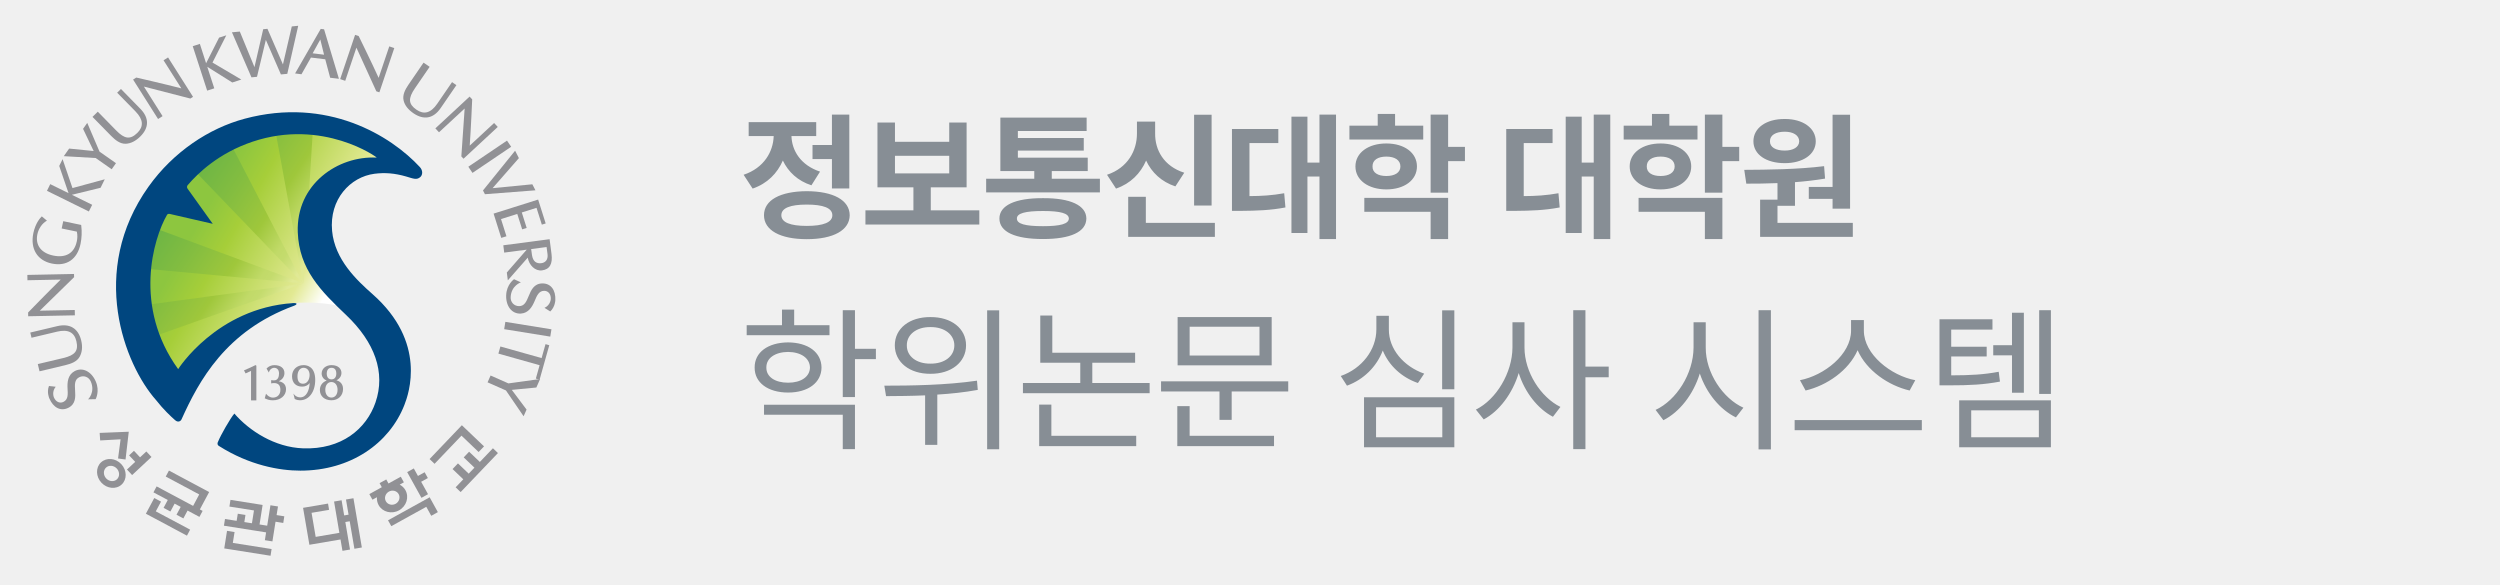
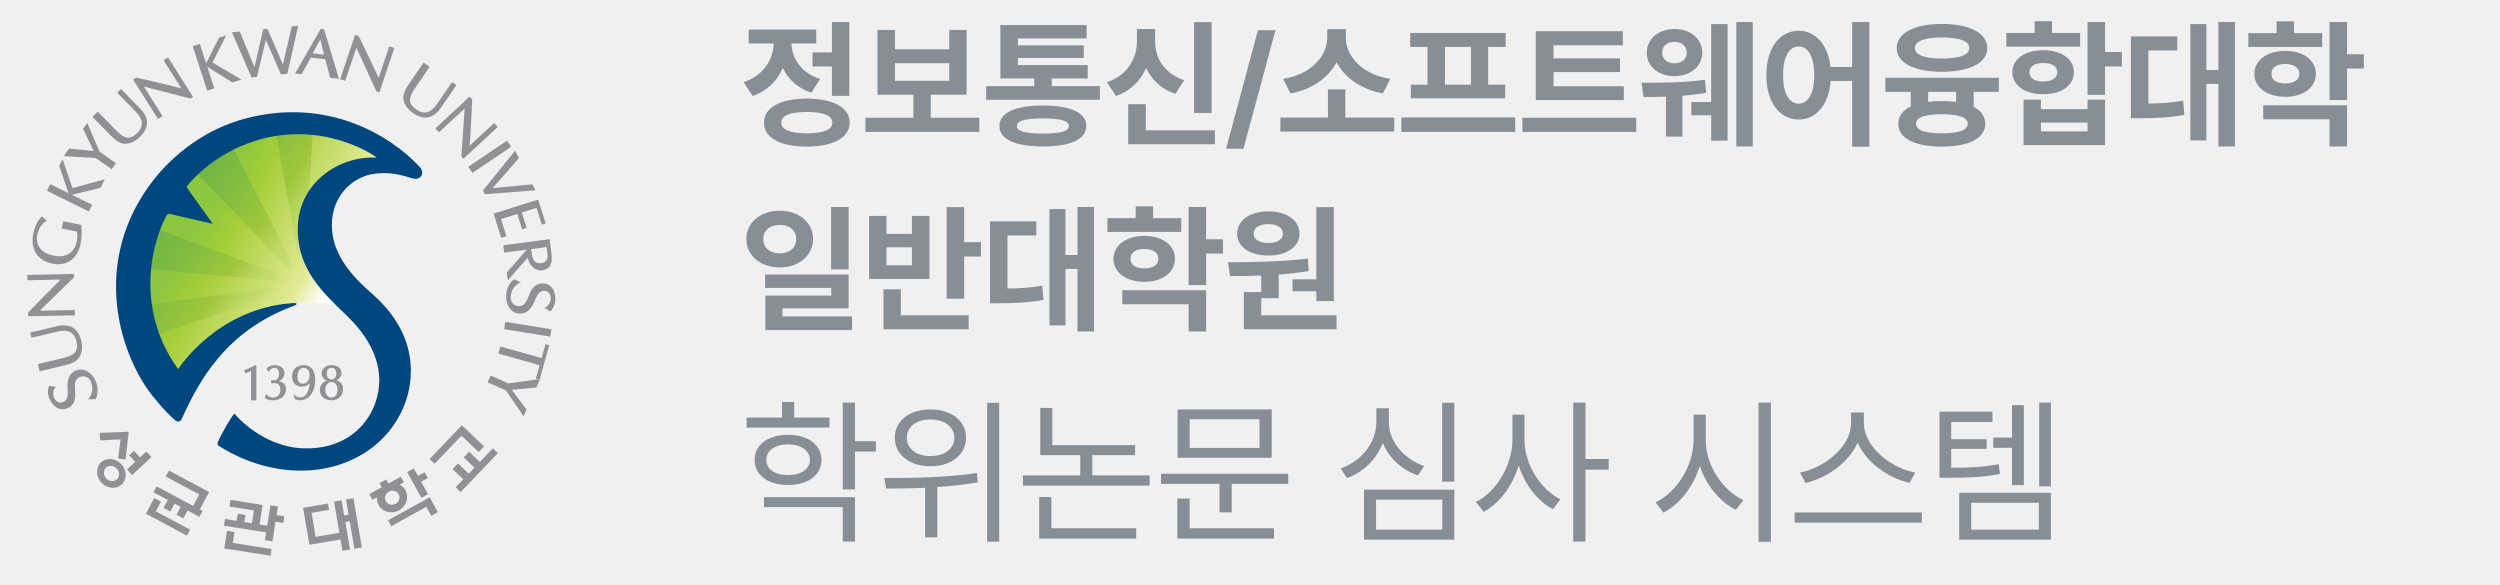
<svg xmlns="http://www.w3.org/2000/svg" width="500" height="117" viewBox="0 0 500 117" fill="none">
-   <path d="M169.859 22.924V37.69H166.386V31.811H162.504V28.994H166.386V22.924H169.859ZM161.355 38.236C166.66 38.264 169.914 40.014 169.941 43.049C169.914 46.057 166.66 47.834 161.355 47.834C156.05 47.834 152.797 46.057 152.797 43.049C152.797 40.014 156.05 38.264 161.355 38.236ZM161.355 40.916C158.047 40.916 156.269 41.6 156.269 43.049C156.269 44.471 158.047 45.182 161.355 45.182C164.664 45.182 166.468 44.471 166.468 43.049C166.468 41.6 164.664 40.916 161.355 40.916ZM163.242 24.428V27.217H158.293C158.375 30.115 160.125 33.041 164.008 34.326L162.285 37.06C159.537 36.172 157.65 34.367 156.57 32.111C155.463 34.654 153.48 36.705 150.527 37.717L148.722 34.955C152.81 33.588 154.642 30.334 154.738 27.217H149.734V24.428H163.242ZM195.863 42.065V44.908H173.086V42.065H182.683V37.471H175.492V24.51H178.992V28.365H189.847V24.51H193.32V37.471H186.156V42.065H195.863ZM178.992 34.682H189.847V31.154H178.992V34.682ZM219.98 35.748V38.482H197.23V35.748H206.855V34.217H200.074V23.525H217.328V26.205H203.574V27.6H216.754V30.115H203.574V31.537H217.547V34.217H210.355V35.748H219.98ZM208.605 39.631C214.101 39.603 217.246 41.08 217.273 43.705C217.246 46.385 214.101 47.807 208.605 47.807C203.027 47.807 199.883 46.385 199.883 43.705C199.883 41.08 203.027 39.603 208.605 39.631ZM208.605 42.201C205.023 42.201 203.355 42.666 203.383 43.705C203.355 44.772 205.023 45.236 208.605 45.236C212.105 45.236 213.746 44.772 213.773 43.705C213.746 42.666 212.105 42.201 208.605 42.201ZM242.32 22.951V41.107H238.82V22.951H242.32ZM242.976 44.58V47.369H225.64V39.357H229.168V44.58H242.976ZM231.027 26.725C231 30.006 232.75 33.232 236.851 34.545L235.074 37.279C232.271 36.35 230.33 34.49 229.222 32.111C228.115 34.668 226.119 36.719 223.207 37.717L221.402 34.955C225.586 33.56 227.39 30.088 227.39 26.725V24.318H231.027V26.725ZM267.203 22.924V47.807H263.894V35.31H261.488V46.603H258.289V23.334H261.488V32.522H263.894V22.924H267.203ZM255.664 25.795V28.611H249.894V39.221C252.3 39.207 254.433 39.084 256.84 38.647L257.086 41.49C254.05 42.065 251.398 42.147 248.117 42.174H246.394V25.795H255.664ZM284.648 25.139V27.9H269.883V25.139H275.543V22.787H279.015V25.139H284.648ZM277.265 28.693C280.875 28.693 283.39 30.553 283.39 33.287C283.39 36.022 280.875 37.881 277.265 37.881C273.656 37.881 271.086 36.022 271.086 33.287C271.086 30.553 273.656 28.693 277.265 28.693ZM277.265 31.318C275.597 31.318 274.476 32.002 274.504 33.287C274.476 34.545 275.597 35.201 277.265 35.201C278.933 35.201 280.082 34.545 280.082 33.287C280.082 32.002 278.933 31.318 277.265 31.318ZM289.625 22.924V29.377H292.988V32.221H289.625V38.537H286.125V22.924H289.625ZM289.625 39.576V47.807H286.125V42.365H272.863V39.576H289.625ZM322.054 22.924V47.807H318.746V35.31H316.34V46.603H313.14V23.334H316.34V32.522H318.746V22.924H322.054ZM310.515 25.795V28.611H304.746V39.221C307.152 39.207 309.285 39.084 311.691 38.647L311.937 41.49C308.902 42.065 306.25 42.147 302.968 42.174H301.246V25.795H310.515ZM339.5 25.139V27.9H324.734V25.139H330.394V22.787H333.867V25.139H339.5ZM332.117 28.693C335.726 28.693 338.242 30.553 338.242 33.287C338.242 36.022 335.726 37.881 332.117 37.881C328.508 37.881 325.937 36.022 325.937 33.287C325.937 30.553 328.508 28.693 332.117 28.693ZM332.117 31.318C330.449 31.318 329.328 32.002 329.355 33.287C329.328 34.545 330.449 35.201 332.117 35.201C333.785 35.201 334.933 34.545 334.933 33.287C334.933 32.002 333.785 31.318 332.117 31.318ZM344.476 22.924V29.377H347.84V32.221H344.476V38.537H340.976V22.924H344.476ZM344.476 39.576V47.807H340.976V42.365H327.715V39.576H344.476ZM370.015 22.951V41.736H366.515V39.768H361.758V37.389H366.515V22.951H370.015ZM370.562 44.58V47.369H352.023V39.932H355.496V36.623C353.267 36.719 351.148 36.732 349.261 36.732L348.851 33.971C353.418 33.943 359.57 33.889 364.82 33.232L365.011 35.721C363.043 36.049 361.006 36.281 358.996 36.432V41.162H355.496V44.58H370.562ZM356.945 23.799C360.554 23.771 363.152 25.604 363.152 28.256C363.152 30.908 360.554 32.631 356.945 32.631C353.254 32.631 350.683 30.908 350.683 28.256C350.683 25.604 353.226 23.771 356.945 23.799ZM356.945 26.342C355.168 26.342 353.965 27.025 353.992 28.256C353.965 29.459 355.168 30.115 356.945 30.115C358.613 30.115 359.816 29.459 359.843 28.256C359.816 27.025 358.613 26.342 356.945 26.342ZM165.898 65.041V67.041H149.336V65.041H156.398V61.916H158.836V65.041H165.898ZM157.617 68.478C161.617 68.51 164.273 70.447 164.304 73.51C164.273 76.541 161.617 78.51 157.617 78.51C153.617 78.51 150.898 76.541 150.929 73.51C150.898 70.447 153.617 68.51 157.617 68.478ZM157.617 70.385C154.992 70.416 153.242 71.635 153.273 73.51C153.242 75.353 154.992 76.541 157.617 76.541C160.211 76.541 161.961 75.353 161.992 73.51C161.961 71.635 160.211 70.416 157.617 70.385ZM170.992 62.041V69.76H175.179V71.822H170.992V79.416H168.554V62.041H170.992ZM170.992 80.947V89.822H168.554V82.947H152.804V80.947H170.992ZM186.086 63.416C190.242 63.385 193.211 65.666 193.211 69.072C193.211 72.447 190.242 74.791 186.086 74.76C181.929 74.791 178.961 72.447 178.961 69.072C178.961 65.666 181.929 63.385 186.086 63.416ZM186.086 65.416C183.304 65.385 181.336 66.916 181.367 69.072C181.336 71.26 183.304 72.76 186.086 72.728C188.898 72.76 190.867 71.26 190.867 69.072C190.867 66.916 188.898 65.385 186.086 65.416ZM199.836 62.072V89.853H197.429V62.072H199.836ZM176.867 77.135C182.086 77.135 189.211 77.041 195.398 76.135L195.554 77.978C192.898 78.463 190.133 78.76 187.461 78.916V88.978H185.023V79.072C182.195 79.197 179.523 79.213 177.211 79.228L176.867 77.135ZM227.023 70.541V72.541H218.461V76.603H229.929V78.635H204.586V76.603H216.054V72.541H208.054V63.103H210.461V70.541H227.023ZM227.242 87.166V89.228H207.836V80.916H210.273V87.166H227.242ZM257.648 76.26V78.291H246.336V83.978H243.898V78.291H232.211V76.26H257.648ZM254.336 63.416V73.072H235.523V63.416H254.336ZM237.929 65.353V71.103H251.898V65.353H237.929ZM254.804 87.166V89.228H235.461V81.228H237.929V87.166H254.804ZM290.867 62.072V77.853H288.429V62.072H290.867ZM290.867 79.447V89.447H272.804V79.447H290.867ZM275.211 81.447V87.447H288.461V81.447H275.211ZM277.773 65.885C277.742 69.822 280.742 73.291 284.836 74.728L283.586 76.603C280.367 75.494 277.804 73.15 276.554 70.103C275.32 73.353 272.726 75.916 269.398 77.135L268.148 75.197C272.367 73.728 275.273 69.978 275.273 65.885V63.166H277.773V65.885ZM304.898 69.51C304.898 74.416 308.148 79.447 312.086 81.385L310.586 83.353C307.523 81.744 304.961 78.463 303.742 74.603C302.492 78.713 299.867 82.213 296.742 83.885L295.179 81.916C299.242 79.916 302.461 74.572 302.492 69.51V64.447H304.898V69.51ZM317.086 62.041V73.322H321.742V75.447H317.086V89.822H314.648V62.041H317.086ZM341.148 69.51C341.117 74.572 344.586 79.697 348.679 81.541L347.179 83.478C344.023 81.932 341.289 78.666 339.961 74.697C338.664 78.9 335.929 82.4 332.679 84.041L331.117 81.978C335.242 80.072 338.679 74.791 338.711 69.51V64.447H341.148V69.51ZM354.179 62.041V89.885H351.711V62.041H354.179ZM372.773 66.135C372.773 70.885 378.211 75.135 383.054 76.041L381.929 78.103C377.742 77.135 373.32 74.15 371.523 70.041C369.726 74.135 365.32 77.119 361.117 78.103L359.992 76.041C364.804 75.103 370.211 70.916 370.211 66.135V64.01H372.773V66.135ZM384.367 84.01V86.041H358.929V84.01H384.367ZM398.492 63.853V65.916H390.242V69.353H397.336V71.291H390.242V75.072C394.258 75.057 396.758 74.916 399.742 74.353L399.992 76.322C396.773 76.916 394.148 77.072 389.648 77.072H387.898V63.853H398.492ZM410.179 62.041V78.791H407.836V62.041H410.179ZM404.773 62.541V78.541H402.398V71.072H398.648V69.041H402.398V62.541H404.773ZM410.179 80.072V89.447H391.836V80.072H410.179ZM394.242 82.072V87.447H407.773V82.072H394.242Z" fill="#878E95" />
-   <g clip-path="url(#clip0_316_8577)">
-     <path d="M93.751 90.419C93.751 90.419 92.85 91.362 92.743 91.48C92.866 91.592 94.886 93.532 94.886 93.532L93.74 94.732C93.74 94.732 91.709 92.796 91.592 92.679C91.485 92.791 90.616 93.698 90.51 93.809C90.627 93.921 92.658 95.862 92.658 95.862C92.658 95.862 91.245 97.338 91.128 97.461C91.24 97.568 92.018 98.314 92.13 98.415C92.247 98.287 99.466 90.739 99.588 90.611C99.476 90.51 98.692 89.758 98.586 89.651C98.469 89.774 95.968 92.391 95.968 92.391C95.968 92.391 93.943 90.451 93.82 90.339C93.788 90.376 93.745 90.414 93.745 90.414L93.751 90.419Z" fill="#919195" />
-     <path d="M96.805 89.273C96.677 89.156 92.498 85.168 92.37 85.045C92.338 85.083 92.301 85.12 92.301 85.12C92.301 85.12 86.037 91.677 85.914 91.81C86.021 91.917 86.805 92.663 86.911 92.764C87.039 92.637 92.295 87.13 92.295 87.13C92.295 87.13 95.595 90.286 95.723 90.403L96.805 89.273Z" fill="#919195" />
-     <path d="M20.204 92.471C19.112 93.495 19.144 95.318 20.284 96.539C21.425 97.76 23.243 97.925 24.336 96.901C25.434 95.878 25.397 94.049 24.261 92.829C23.12 91.608 21.303 91.448 20.204 92.477V92.471ZM21.207 93.522C21.788 92.978 22.753 93.058 23.355 93.703C23.957 94.348 23.973 95.318 23.387 95.862C22.801 96.406 21.836 96.326 21.233 95.681C20.636 95.035 20.626 94.065 21.207 93.522Z" fill="#919195" />
-     <path d="M30.227 91.32C30.227 91.32 29.368 90.403 29.267 90.296C29.15 90.403 28.009 91.464 28.009 91.464C28.009 91.464 26.905 90.275 26.794 90.163C26.687 90.259 25.925 90.968 25.818 91.069C25.93 91.181 27.039 92.37 27.039 92.37C27.039 92.37 25.509 93.799 25.392 93.905C25.493 94.012 26.314 94.902 26.42 95.009C26.543 94.902 30.173 91.506 30.296 91.394C30.264 91.357 30.227 91.32 30.227 91.32Z" fill="#919195" />
+   <path d="M169.859 4.405V19.171H166.386V13.292H162.504V10.476H166.386V4.405H169.859ZM161.355 19.718C166.66 19.745 169.914 21.495 169.941 24.53C169.914 27.538 166.66 29.316 161.355 29.316C156.05 29.316 152.797 27.538 152.797 24.53C152.797 21.495 156.05 19.745 161.355 19.718ZM161.355 22.398C158.047 22.398 156.269 23.081 156.269 24.53C156.269 25.952 158.047 26.663 161.355 26.663C164.664 26.663 166.468 25.952 166.468 24.53C166.468 23.081 164.664 22.398 161.355 22.398ZM163.242 5.909V8.698H158.293C158.375 11.597 160.125 14.523 164.008 15.808L162.285 18.542C159.537 17.653 157.65 15.849 156.57 13.593C155.463 16.136 153.48 18.186 150.527 19.198L148.722 16.436C152.81 15.069 154.642 11.816 154.738 8.698H149.734V5.909H163.242ZM195.863 23.546V26.39H173.086V23.546H182.683V18.952H175.492V5.991H178.992V9.847H189.847V5.991H193.32V18.952H186.156V23.546H195.863ZM178.992 16.163H189.847V12.636H178.992V16.163ZM219.98 17.23V19.964H197.23V17.23H206.855V15.698H200.074V5.007H217.328V7.687H203.574V9.081H216.754V11.597H203.574V13.019H217.547V15.698H210.355V17.23H219.98ZM208.605 21.112C214.101 21.085 217.246 22.561 217.273 25.186C217.246 27.866 214.101 29.288 208.605 29.288C203.027 29.288 199.883 27.866 199.883 25.186C199.883 22.561 203.027 21.085 208.605 21.112ZM208.605 23.683C205.023 23.683 203.355 24.148 203.383 25.186C203.355 26.253 205.023 26.718 208.605 26.718C212.105 26.718 213.746 26.253 213.773 25.186C213.746 24.148 212.105 23.683 208.605 23.683ZM242.32 4.433V22.589H238.82V4.433H242.32ZM242.976 26.061V28.851H225.64V20.839H229.168V26.061H242.976ZM231.027 8.206C231 11.487 232.75 14.714 236.851 16.026L235.074 18.761C232.271 17.831 230.33 15.972 229.222 13.593C228.115 16.149 226.119 18.2 223.207 19.198L221.402 16.436C225.586 15.042 227.39 11.569 227.39 8.206V5.8H231.027V8.206ZM255.09 6.046L248.691 29.753H245.218L251.59 6.046H255.09ZM278.851 23.519V26.308H256.074V23.519H265.59V17.886H269.062V23.519H278.851ZM269.172 7.605C269.172 11.159 272.371 14.905 278.058 15.78L276.582 18.679C272.207 17.886 268.953 15.548 267.312 12.444C265.672 15.534 262.445 17.899 258.097 18.679L256.621 15.78C262.254 14.905 265.425 11.132 265.453 7.605V5.827H269.172V7.605ZM303.05 23.491V26.39H280.273V23.491H303.05ZM301.136 6.593V9.382H297.636V16.929H301.027V19.663H282.16V16.929H285.496V9.382H282.05V6.593H301.136ZM288.996 16.929H294.191V9.382H288.996V16.929ZM324.761 17.257V20.019H307.152V6.237H324.57V9.054H310.707V11.679H323.996V14.413H310.707V17.257H324.761ZM327.25 23.546V26.39H304.472V23.546H327.25ZM334.933 5.8C338.105 5.8 340.429 7.769 340.457 10.53C340.429 13.292 338.105 15.233 334.933 15.233C331.707 15.233 329.355 13.292 329.355 10.53C329.355 7.769 331.707 5.8 334.933 5.8ZM334.933 8.37C333.429 8.37 332.445 9.19 332.445 10.53C332.445 11.87 333.429 12.636 334.933 12.663C336.355 12.636 337.34 11.87 337.367 10.53C337.34 9.19 336.355 8.37 334.933 8.37ZM350.547 4.405V29.288H347.265V4.405H350.547ZM345.515 4.815V28.14H342.234V23.054H338.269V20.401H342.234V4.815H345.515ZM328.316 16.546C331.652 16.573 337.039 16.546 340.976 15.944L341.25 18.542C339.759 18.829 338.119 19.02 336.492 19.144V27.319H333.211V19.335C331.543 19.39 329.97 19.403 328.699 19.39L328.316 16.546ZM359.734 6.155C363.097 6.155 365.599 8.931 366.105 13.401H370.425V4.405H373.871V29.343H370.425V16.191H366.133C365.763 20.976 363.207 23.901 359.734 23.901C355.961 23.901 353.254 20.483 353.281 15.015C353.254 9.601 355.961 6.155 359.734 6.155ZM359.734 9.3C357.875 9.3 356.59 11.323 356.617 15.015C356.59 18.733 357.875 20.73 359.734 20.73C361.621 20.73 362.851 18.733 362.851 15.015C362.851 11.323 361.621 9.3 359.734 9.3ZM399.765 15.562V18.378H394.734V21.386C396.224 22.151 397.045 23.286 397.058 24.749C397.031 27.675 393.777 29.316 388.39 29.316C382.922 29.316 379.668 27.675 379.668 24.749C379.668 23.232 380.543 22.069 382.156 21.276V18.378H377.07V15.562H399.765ZM388.39 20.21C389.416 20.21 390.373 20.265 391.234 20.374V18.378H385.629V20.374C386.476 20.265 387.392 20.21 388.39 20.21ZM388.39 22.835C384.945 22.862 383.195 23.464 383.222 24.749C383.195 26.061 384.945 26.663 388.39 26.663C391.754 26.663 393.531 26.061 393.558 24.749C393.531 23.464 391.754 22.862 388.39 22.835ZM388.418 4.788C393.914 4.788 397.441 6.62 397.468 9.628C397.441 12.581 393.914 14.358 388.418 14.358C382.867 14.358 379.34 12.581 379.34 9.628C379.34 6.62 382.867 4.788 388.418 4.788ZM388.418 7.495C384.945 7.495 382.949 8.206 382.976 9.628C382.949 10.995 384.945 11.706 388.418 11.706C391.863 11.706 393.859 10.995 393.859 9.628C393.859 8.206 391.863 7.495 388.418 7.495ZM421.011 4.405V10.394H424.375V13.292H421.011V18.98H417.511V4.405H421.011ZM408.187 19.936V21.823H417.511V19.936H421.011V29.015H404.715V19.936H408.187ZM408.187 26.28H417.511V24.503H408.187V26.28ZM416.035 6.593V9.327H401.269V6.593H406.929V4.241H410.402V6.593H416.035ZM408.652 10.038C412.261 10.038 414.777 11.788 414.777 14.441C414.777 17.093 412.261 18.843 408.652 18.843C404.988 18.843 402.472 17.093 402.472 14.441C402.472 11.788 404.988 10.038 408.652 10.038ZM408.652 12.608C406.984 12.581 405.863 13.265 405.89 14.441C405.863 15.644 406.984 16.3 408.652 16.3C410.32 16.3 411.468 15.644 411.468 14.441C411.468 13.265 410.32 12.581 408.652 12.608ZM446.988 4.405V29.288H443.679V16.792H441.273V28.085H438.074V4.815H441.273V14.003H443.679V4.405H446.988ZM435.449 7.276V10.093H429.679V20.702C432.086 20.689 434.218 20.566 436.625 20.128L436.871 22.972C433.836 23.546 431.183 23.628 427.902 23.655H426.179V7.276H435.449ZM464.433 6.62V9.382H449.668V6.62H455.328V4.269H458.8V6.62H464.433ZM457.05 10.175C460.66 10.175 463.175 12.034 463.175 14.769C463.175 17.503 460.66 19.362 457.05 19.362C453.441 19.362 450.871 17.503 450.871 14.769C450.871 12.034 453.441 10.175 457.05 10.175ZM457.05 12.8C455.383 12.8 454.261 13.483 454.289 14.769C454.261 16.026 455.383 16.683 457.05 16.683C458.718 16.683 459.867 16.026 459.867 14.769C459.867 13.483 458.718 12.8 457.05 12.8ZM469.41 4.405V10.858H472.773V13.702H469.41V20.019H465.91V4.405H469.41ZM469.41 21.058V29.288H465.91V23.847H452.648V21.058H469.41ZM155.968 42.144C159.742 42.144 162.613 44.495 162.613 47.831C162.613 51.112 159.742 53.491 155.968 53.491C152.113 53.491 149.269 51.112 149.269 47.831C149.269 44.495 152.113 42.144 155.968 42.144ZM155.968 44.987C154.054 44.987 152.633 46.026 152.66 47.831C152.633 49.608 154.054 50.675 155.968 50.675C157.855 50.675 159.25 49.608 159.25 47.831C159.25 46.026 157.855 44.987 155.968 44.987ZM169.722 41.405V53.874H166.222V41.405H169.722ZM169.722 54.913V61.667H156.488V63.28H170.406V66.015H153.07V59.124H166.25V57.593H153.015V54.913H169.722ZM192.828 41.433V48.433H196.191V51.304H192.828V59.753H189.328V41.433H192.828ZM193.73 63.062V65.851H176.695V57.866H180.168V63.062H193.73ZM177.297 43.183V46.792H182.383V43.183H185.883V55.788H173.824V43.183H177.297ZM177.297 53.054H182.383V49.472H177.297V53.054ZM218.804 41.405V66.288H215.496V53.792H213.09V65.085H209.89V41.816H213.09V51.003H215.496V41.405H218.804ZM207.265 44.276V47.093H201.496V57.702C203.902 57.688 206.035 57.566 208.441 57.128L208.687 59.972C205.652 60.546 203 60.628 199.718 60.655H197.996V44.276H207.265ZM236.25 43.62V46.382H221.484V43.62H227.144V41.269H230.617V43.62H236.25ZM228.867 47.175C232.476 47.175 234.992 49.034 234.992 51.769C234.992 54.503 232.476 56.362 228.867 56.362C225.258 56.362 222.687 54.503 222.687 51.769C222.687 49.034 225.258 47.175 228.867 47.175ZM228.867 49.8C227.199 49.8 226.078 50.483 226.105 51.769C226.078 53.026 227.199 53.683 228.867 53.683C230.535 53.683 231.683 53.026 231.683 51.769C231.683 50.483 230.535 49.8 228.867 49.8ZM241.226 41.405V47.858H244.59V50.702H241.226V57.019H237.726V41.405H241.226ZM241.226 58.058V66.288H237.726V60.847H224.465V58.058H241.226ZM266.765 41.433V60.218H263.265V58.249H258.508V55.87H263.265V41.433H266.765ZM267.312 63.062V65.851H248.773V58.413H252.246V55.105C250.017 55.2 247.898 55.214 246.011 55.214L245.601 52.452C250.168 52.425 256.32 52.37 261.57 51.714L261.761 54.202C259.793 54.53 257.756 54.763 255.746 54.913V59.644H252.246V63.062H267.312ZM253.695 42.28C257.304 42.253 259.902 44.085 259.902 46.737C259.902 49.39 257.304 51.112 253.695 51.112C250.004 51.112 247.433 49.39 247.433 46.737C247.433 44.085 249.976 42.253 253.695 42.28ZM253.695 44.823C251.918 44.823 250.715 45.507 250.742 46.737C250.715 47.941 251.918 48.597 253.695 48.597C255.363 48.597 256.566 47.941 256.593 46.737C256.566 45.507 255.363 44.823 253.695 44.823ZM165.898 83.522V85.522H149.336V83.522H156.398V80.397H158.836V83.522H165.898ZM157.617 86.96C161.617 86.991 164.273 88.929 164.304 91.991C164.273 95.022 161.617 96.991 157.617 96.991C153.617 96.991 150.898 95.022 150.929 91.991C150.898 88.929 153.617 86.991 157.617 86.96ZM157.617 88.866C154.992 88.897 153.242 90.116 153.273 91.991C153.242 93.835 154.992 95.022 157.617 95.022C160.211 95.022 161.961 93.835 161.992 91.991C161.961 90.116 160.211 88.897 157.617 88.866ZM170.992 80.522V88.241H175.179V90.304H170.992V97.897H168.554V80.522H170.992ZM170.992 99.429V108.304H168.554V101.429H152.804V99.429H170.992ZM186.086 81.897C190.242 81.866 193.211 84.147 193.211 87.554C193.211 90.929 190.242 93.272 186.086 93.241C181.929 93.272 178.961 90.929 178.961 87.554C178.961 84.147 181.929 81.866 186.086 81.897ZM186.086 83.897C183.304 83.866 181.336 85.397 181.367 87.554C181.336 89.741 183.304 91.241 186.086 91.21C188.898 91.241 190.867 89.741 190.867 87.554C190.867 85.397 188.898 83.866 186.086 83.897ZM199.836 80.554V108.335H197.429V80.554H199.836ZM176.867 95.616C182.086 95.616 189.211 95.522 195.398 94.616L195.554 96.46C192.898 96.944 190.133 97.241 187.461 97.397V107.46H185.023V97.554C182.195 97.679 179.523 97.694 177.211 97.71L176.867 95.616ZM227.023 89.022V91.022H218.461V95.085H229.929V97.116H204.586V95.085H216.054V91.022H208.054V81.585H210.461V89.022H227.023ZM227.242 105.647V107.71H207.836V99.397H210.273V105.647H227.242ZM257.648 94.741V96.772H246.336V102.46H243.898V96.772H232.211V94.741H257.648ZM254.336 81.897V91.554H235.523V81.897H254.336ZM237.929 83.835V89.585H251.898V83.835H237.929ZM254.804 105.647V107.71H235.461V99.71H237.929V105.647H254.804ZM290.867 80.554V96.335H288.429V80.554H290.867ZM290.867 97.929V107.929H272.804V97.929H290.867ZM275.211 99.929V105.929H288.461V99.929H275.211ZM277.773 84.366C277.742 88.304 280.742 91.772 284.836 93.21L283.586 95.085C280.367 93.976 277.804 91.632 276.554 88.585C275.32 91.835 272.726 94.397 269.398 95.616L268.148 93.679C272.367 92.21 275.273 88.46 275.273 84.366V81.647H277.773V84.366ZM304.898 87.991C304.898 92.897 308.148 97.929 312.086 99.866L310.586 101.835C307.523 100.226 304.961 96.944 303.742 93.085C302.492 97.194 299.867 100.694 296.742 102.366L295.179 100.397C299.242 98.397 302.461 93.054 302.492 87.991V82.929H304.898V87.991ZM317.086 80.522V91.804H321.742V93.929H317.086V108.304H314.648V80.522H317.086ZM341.148 87.991C341.117 93.054 344.586 98.179 348.679 100.022L347.179 101.96C344.023 100.413 341.289 97.147 339.961 93.179C338.664 97.382 335.929 100.882 332.679 102.522L331.117 100.46C335.242 98.554 338.679 93.272 338.711 87.991V82.929H341.148V87.991ZM354.179 80.522V108.366H351.711V80.522H354.179ZM372.773 84.616C372.773 89.366 378.211 93.616 383.054 94.522L381.929 96.585C377.742 95.616 373.32 92.632 371.523 88.522C369.726 92.616 365.32 95.601 361.117 96.585L359.992 94.522C364.804 93.585 370.211 89.397 370.211 84.616V82.491H372.773V84.616ZM384.367 102.491V104.522H358.929V102.491H384.367ZM398.492 82.335V84.397H390.242V87.835H397.336V89.772H390.242V93.554C394.258 93.538 396.758 93.397 399.742 92.835L399.992 94.804C396.773 95.397 394.148 95.554 389.648 95.554H387.898V82.335H398.492ZM410.179 80.522V97.272H407.836V80.522H410.179ZM404.773 81.022V97.022H402.398V89.554H398.648V87.522H402.398V81.022H404.773ZM410.179 98.554V107.929H391.836V98.554H410.179ZM394.242 100.554V105.929H407.773V100.554H394.242Z" fill="#878E95" />
+   <g clip-path="url(#clip0_1345_13500)">
+     <path d="M93.751 90.419C93.751 90.419 92.85 91.362 92.743 91.48C92.866 91.592 94.886 93.532 94.886 93.532L93.74 94.732C93.74 94.732 91.709 92.796 91.592 92.679C91.485 92.791 90.616 93.697 90.51 93.809C90.627 93.921 92.658 95.862 92.658 95.862C92.658 95.862 91.245 97.338 91.128 97.461C91.24 97.568 92.018 98.314 92.13 98.415C92.247 98.287 99.466 90.739 99.588 90.611C99.476 90.51 98.692 89.758 98.586 89.651C98.469 89.774 95.968 92.391 95.968 92.391C95.968 92.391 93.943 90.451 93.82 90.339C93.788 90.376 93.745 90.414 93.745 90.414L93.751 90.419Z" fill="#919195" />
+     <path d="M96.805 89.273C96.677 89.155 92.498 85.168 92.37 85.045C92.338 85.083 92.301 85.12 92.301 85.12C92.301 85.12 86.037 91.677 85.914 91.81C86.021 91.917 86.805 92.663 86.911 92.764C87.039 92.637 92.295 87.13 92.295 87.13C92.295 87.13 95.595 90.286 95.723 90.403L96.805 89.273V89.273Z" fill="#919195" />
+     <path d="M20.204 92.471C19.112 93.495 19.144 95.318 20.284 96.539C21.425 97.76 23.243 97.925 24.336 96.901C25.434 95.878 25.397 94.049 24.261 92.829C23.12 91.608 21.303 91.448 20.204 92.477V92.471ZM21.207 93.522C21.788 92.978 22.753 93.058 23.355 93.703C23.957 94.348 23.973 95.318 23.387 95.862C22.801 96.406 21.836 96.326 21.233 95.681C20.636 95.035 20.626 94.065 21.207 93.522V93.522Z" fill="#919195" />
+     <path d="M30.227 91.32C30.227 91.32 29.368 90.403 29.267 90.296C29.15 90.403 28.009 91.464 28.009 91.464C28.009 91.464 26.905 90.275 26.794 90.163C26.687 90.259 25.925 90.968 25.818 91.069C25.93 91.181 27.039 92.37 27.039 92.37C27.039 92.37 25.509 93.799 25.392 93.905C25.493 94.012 26.314 94.902 26.42 95.009C26.543 94.902 30.173 91.506 30.296 91.394C30.264 91.357 30.227 91.32 30.227 91.32V91.32Z" fill="#919195" />
    <path d="M25.631 86.351C25.631 86.351 20.103 86.575 19.933 86.581C19.938 86.73 20.023 87.945 20.034 88.089C20.199 88.079 24.117 87.86 24.117 87.86C24.117 87.86 23.638 91.533 23.611 91.698C23.755 91.714 24.96 91.885 25.109 91.901C25.13 91.73 25.727 86.533 25.754 86.341C25.695 86.341 25.637 86.341 25.637 86.341L25.631 86.351Z" fill="#919195" />
    <path d="M70.87 109.754L72.368 109.498L70.689 99.647L70.588 99.663C70.588 99.663 69.345 99.876 69.196 99.903C69.218 100.068 69.713 102.931 69.713 102.931L68.834 103.085C68.834 103.085 68.349 100.223 68.317 100.052L66.813 100.308L67.874 106.566C66.685 106.764 63.135 107.377 63.135 107.377L62.314 102.563C62.314 102.563 65.656 101.992 65.816 101.966L65.608 100.718C65.608 100.718 65.598 100.718 65.582 100.718L60.613 101.566C60.922 103.341 61.855 108.811 61.877 108.955L68.103 107.894L68.493 110.165L70.001 109.909C69.975 109.738 69.068 104.402 69.068 104.402L69.942 104.253C69.942 104.253 70.854 109.594 70.881 109.754H70.87Z" fill="#919195" />
-     <path d="M40.435 102.131C40.435 102.131 40.26 102.04 39.972 101.886L41.832 98.405C41.79 98.383 41.747 98.362 41.747 98.362C41.747 98.362 33.937 94.193 33.788 94.113L33.148 95.313C33.297 95.398 39.844 98.89 39.844 98.89C39.844 98.89 39.097 100.287 38.623 101.177L31.325 97.28L30.691 98.474C30.834 98.549 33.553 99.999 33.553 99.999C33.553 99.999 32.785 101.433 32.716 101.571L34.081 102.302C34.156 102.163 34.923 100.729 34.923 100.729L36.139 101.374C36.139 101.374 35.376 102.808 35.302 102.947L36.672 103.682C36.746 103.544 37.514 102.11 37.514 102.11C37.514 102.11 39.742 103.299 39.886 103.379L40.526 102.179C40.483 102.158 40.441 102.136 40.441 102.136L40.435 102.131ZM32.205 100.324L30.85 99.604L29.177 102.744L37.392 107.132L38.026 105.932C37.877 105.852 31.16 102.27 31.16 102.27C31.16 102.27 32.124 100.468 32.205 100.324Z" fill="#919195" />
+     <path d="M40.435 102.131C40.435 102.131 40.26 102.04 39.972 101.886L41.832 98.405C41.79 98.383 41.747 98.362 41.747 98.362C41.747 98.362 33.937 94.193 33.788 94.113L33.148 95.313C33.297 95.398 39.844 98.89 39.844 98.89C39.844 98.89 39.097 100.287 38.623 101.177L31.325 97.28L30.691 98.474C30.834 98.549 33.553 99.999 33.553 99.999C33.553 99.999 32.785 101.433 32.716 101.571L34.081 102.302C34.156 102.163 34.923 100.729 34.923 100.729L36.139 101.374C36.139 101.374 35.376 102.808 35.302 102.947L36.672 103.682C36.746 103.544 37.514 102.11 37.514 102.11C37.514 102.11 39.742 103.299 39.886 103.379L40.526 102.179C40.483 102.158 40.441 102.136 40.441 102.136L40.435 102.131ZM32.205 100.324L30.85 99.604L29.177 102.744L37.392 107.132L38.026 105.932C37.877 105.852 31.16 102.27 31.16 102.27C31.16 102.27 32.124 100.468 32.205 100.324V100.324Z" fill="#919195" />
    <path d="M46.913 106.412C46.865 106.407 46.817 106.396 46.817 106.396C46.817 106.396 45.553 106.193 45.404 106.172L44.85 109.685L54.109 111.151L54.317 109.808C54.152 109.786 46.566 108.582 46.566 108.582C46.566 108.582 46.886 106.566 46.913 106.401V106.412ZM55.32 103.016C55.32 103.016 55.57 101.443 55.597 101.289C55.549 101.289 55.495 101.278 55.495 101.278C55.495 101.278 54.237 101.081 54.088 101.054L53.438 105.138L51.908 104.893L52.521 100.99C52.473 100.98 52.425 100.974 52.425 100.974C52.425 100.974 46.268 99.999 46.092 99.972L45.884 101.315C46.049 101.337 50.794 102.088 50.794 102.088C50.794 102.088 50.516 103.853 50.388 104.653C49.535 104.519 48.869 104.413 48.869 104.413C48.869 104.413 49.072 103.133 49.093 102.984C49.045 102.984 48.992 102.973 48.992 102.973C48.992 102.973 47.707 102.765 47.558 102.744C47.536 102.899 47.328 104.167 47.328 104.167C47.328 104.167 45.153 103.826 44.999 103.8L44.786 105.143L53.219 106.476L52.974 108.038L54.483 108.278C54.509 108.112 55.106 104.343 55.106 104.343C55.106 104.343 56.498 104.562 56.652 104.589L56.86 103.261C56.706 103.235 55.314 103.016 55.314 103.016H55.32Z" fill="#919195" />
    <path d="M82.668 93.74C82.668 93.74 81.575 94.348 81.436 94.422C81.516 94.566 84.198 99.423 84.288 99.567C84.416 99.498 85.477 98.911 85.605 98.837C85.525 98.693 84.23 96.352 84.23 96.352C84.23 96.352 85.434 95.686 85.573 95.611C85.509 95.483 84.997 94.577 84.928 94.449C84.795 94.524 83.59 95.19 83.59 95.19C83.59 95.19 82.833 93.825 82.758 93.681C82.716 93.708 82.673 93.735 82.673 93.735L82.668 93.74Z" fill="#919195" />
    <path d="M85.84 99.508C85.84 99.508 77.752 103.981 77.603 104.061C77.672 104.189 78.184 105.111 78.259 105.234C78.403 105.148 85.258 101.363 85.258 101.363C85.258 101.363 86.17 103.021 86.25 103.16C86.378 103.085 87.439 102.499 87.572 102.424C87.498 102.28 86.01 99.594 85.93 99.455C85.888 99.476 85.84 99.503 85.84 99.503V99.508Z" fill="#919195" />
    <path d="M80.157 95.339L77.704 96.699H77.699L77.251 95.888L75.913 96.629L76.361 97.44L73.866 98.82L74.49 99.94L75.385 99.444C75.348 99.972 75.45 100.51 75.716 101.012C76.494 102.414 78.328 102.888 79.805 102.067C81.287 101.251 81.863 99.444 81.09 98.042C80.812 97.546 80.413 97.179 79.944 96.928L80.775 96.464L80.157 95.345V95.339ZM79.128 100.756C78.419 101.15 77.539 100.921 77.171 100.249C76.793 99.578 77.075 98.714 77.779 98.319C78.488 97.93 79.362 98.154 79.736 98.831C80.103 99.503 79.832 100.367 79.128 100.761V100.756Z" fill="#919195" />
-     <path d="M110.053 62.293L108.901 61.568C110.122 61.008 110.159 59.792 110.159 59.792C110.207 58.843 109.648 58.161 108.843 58.166C107.771 58.166 107.377 59.121 106.924 60.214C106.433 61.392 105.676 62.623 104.178 62.714C102.366 62.826 101.139 61.216 101.235 59.014C101.326 56.866 102.808 55.842 102.808 55.842L104.173 56.471C104.173 56.471 102.254 57.1 102.131 59.414C102.072 60.437 102.824 61.232 103.826 61.226C104.898 61.221 105.282 60.304 105.724 59.238C106.215 58.044 106.78 56.695 108.491 56.684C110.159 56.674 111.167 57.996 111.066 60.054C111.066 60.054 111.034 61.365 110.053 62.293Z" fill="#919195" />
+     <path d="M110.053 62.293L108.901 61.568C110.122 61.008 110.159 59.792 110.159 59.792C110.207 58.843 109.648 58.161 108.843 58.166C107.771 58.166 107.377 59.121 106.924 60.214C106.433 61.392 105.676 62.623 104.178 62.714C102.366 62.826 101.139 61.216 101.235 59.014C101.326 56.866 102.808 55.842 102.808 55.842L104.173 56.471C104.173 56.471 102.254 57.1 102.131 59.414C102.072 60.437 102.824 61.232 103.826 61.226C104.898 61.221 105.282 60.304 105.724 59.238C106.215 58.044 106.78 56.695 108.491 56.684C110.159 56.674 111.167 57.996 111.066 60.054C111.066 60.054 111.034 61.365 110.053 62.293V62.293Z" fill="#919195" />
    <path d="M9.788 77.198L11.142 77.347C10.294 78.382 10.784 79.49 10.784 79.49C11.158 80.365 11.957 80.738 12.682 80.381C13.647 79.906 13.583 78.883 13.509 77.699C13.434 76.425 13.573 74.986 14.884 74.25C16.473 73.36 18.275 74.266 19.154 76.292C20.007 78.264 19.128 79.832 19.128 79.832L17.624 79.864C17.624 79.864 19.074 78.462 18.173 76.329C17.779 75.385 16.755 74.996 15.854 75.444C14.889 75.919 14.948 76.905 15.017 78.062C15.097 79.352 15.183 80.812 13.653 81.569C12.155 82.31 10.667 81.564 9.862 79.672C9.862 79.672 9.308 78.472 9.788 77.209V77.198Z" fill="#919195" />
    <path d="M8.364 43.272L8.268 43.368C8.092 43.544 7.101 44.572 6.669 46.625C6.013 49.77 7.474 52.105 10.363 52.708C13.312 53.326 15.465 51.86 16.105 48.789C16.355 47.584 16.403 46.353 16.249 45.105L16.233 44.988L12.645 44.236L12.336 45.697L15.364 46.326C15.54 47.03 15.47 47.755 15.364 48.251C14.868 50.628 13.184 51.641 10.63 51.108C8.236 50.607 7.021 49.034 7.474 46.849C7.703 45.751 8.428 44.668 9.324 44.167L9.388 44.13L8.364 43.277V43.272Z" fill="#919195" />
    <path d="M17.454 24.57L16.611 25.77L18.733 30.205L13.829 29.715L12.757 31.234L19.143 31.607C19.218 31.661 22.337 33.852 22.337 33.852L23.195 32.636C23.195 32.636 19.975 30.371 19.906 30.328L17.448 24.576L17.454 24.57Z" fill="#919195" />
    <path d="M104.722 83.249L105.314 81.916L102.36 77.976L107.27 77.502L108.022 75.801L101.689 76.681C101.598 76.644 98.117 75.103 98.117 75.103L97.514 76.468C97.514 76.468 101.118 78.056 101.187 78.088L104.722 83.254V83.249Z" fill="#919195" />
    <path d="M14.495 37.615L12.517 31.831L11.845 33.191L13.706 38.628C13.455 38.506 10.049 36.827 10.049 36.827L9.393 38.164L17.773 42.296L18.434 40.958L14.372 38.959L20.114 37.557L20.951 35.856L14.49 37.615H14.495Z" fill="#919195" />
-     <path d="M42.499 12.512L45.26 7.064L43.815 7.527L41.219 12.65C41.134 12.384 39.972 8.775 39.972 8.775L38.548 9.239L41.432 18.125L42.856 17.667L41.454 13.36L46.459 16.499L48.261 15.913L42.499 12.512Z" fill="#919195" />
+     <path d="M42.499 12.512L45.26 7.064L43.815 7.527L41.219 12.65C41.134 12.384 39.972 8.775 39.972 8.775L38.548 9.239L41.432 18.125L42.856 17.667L41.454 13.36L46.459 16.499L48.261 15.913L42.499 12.512V12.512Z" fill="#919195" />
    <path d="M50.292 15.47L51.401 15.359L53.171 7.98L56.183 14.889L57.457 14.767L59.643 5.155L58.358 5.288L56.588 12.885L53.491 5.763L52.638 5.848L50.895 13.429L47.963 6.312L46.39 6.461L50.292 15.47Z" fill="#919195" />
    <path d="M64.803 5.859L64.148 5.779L59.019 14.687L60.294 14.852L62.186 11.51L65.049 11.856L66.035 15.55L67.784 15.758L64.814 5.859H64.803ZM64.062 7.906C64.222 8.455 64.702 10.566 64.809 10.939L62.532 10.662L64.057 7.906H64.062Z" fill="#919195" />
    <path d="M101.4 28.121L93.665 33.346L94.497 34.579L102.232 29.354L101.4 28.121Z" fill="#919195" />
    <path d="M101.07 64.371L100.834 65.834L110.054 67.324L110.291 65.861L101.07 64.371Z" fill="#919195" />
-     <path d="M87.45 20.743C86.143 22.646 84.768 22.955 83.307 21.948C81.655 20.812 81.601 19.677 82.982 17.662L85.93 13.365L84.709 12.528L81.692 16.936C81.047 17.891 80.455 18.978 80.722 20.098C80.951 21.063 81.607 21.905 82.689 22.651C84.757 24.069 86.692 23.723 88.137 21.612L91.282 17.027L90.408 16.425L87.45 20.743Z" fill="#919195" />
+     <path d="M87.45 20.743C86.143 22.646 84.768 22.955 83.307 21.948C81.655 20.812 81.601 19.677 82.982 17.662L85.93 13.365L84.709 12.528L81.692 16.936C81.047 17.891 80.455 18.978 80.722 20.098C80.951 21.063 81.607 21.905 82.689 22.651C84.757 24.069 86.692 23.723 88.137 21.612L91.282 17.027L90.408 16.425L87.45 20.743V20.743Z" fill="#919195" />
    <path d="M27.092 22.278C28.707 23.931 28.739 25.333 27.471 26.575C26.037 27.977 24.912 27.812 23.206 26.063L19.559 22.337L18.498 23.376L22.241 27.193C23.051 28.004 24.011 28.798 25.151 28.75C26.148 28.707 27.103 28.233 28.041 27.316C29.837 25.562 29.864 23.595 28.078 21.766L24.192 17.795L23.43 18.541L27.092 22.273V22.278Z" fill="#919195" />
    <path d="M11.398 66.334C13.642 65.8 14.863 66.493 15.273 68.221C15.732 70.172 15.012 71.051 12.634 71.611L7.559 72.816L7.906 74.261L13.104 73.024C14.218 72.747 15.39 72.341 15.94 71.329C16.419 70.46 16.547 69.383 16.244 68.109C15.662 65.667 13.946 64.633 11.462 65.225L6.056 66.509L6.301 67.549L11.392 66.339L11.398 66.334Z" fill="#919195" />
    <path d="M96.597 38.09L96.987 38.842L107.089 38.063L106.47 36.858L98.517 37.631L103.778 31.623L103.021 30.141L96.597 38.09Z" fill="#919195" />
    <path d="M100.196 43.815C100.473 43.73 103.181 42.872 103.453 42.786L104.434 45.873L105.335 45.585L104.359 42.493C104.626 42.408 107.041 41.646 107.302 41.566L108.368 44.93L109.136 44.69L107.627 39.913L98.719 42.722L100.249 47.579L101.289 47.254L100.201 43.805L100.196 43.815Z" fill="#919195" />
    <path d="M109.856 69.042L109.104 68.828L108.32 71.617C108.011 71.531 100.079 69.297 100.079 69.297L99.679 70.721L107.92 73.04L107.169 75.716L107.92 75.924L109.856 69.036V69.042Z" fill="#919195" />
    <path d="M100.66 49.05L100.841 50.522L105.346 49.93L101.363 54.499L101.566 56.071L105.548 51.529C105.809 53.049 107.041 54.254 108.39 54.078C109.92 53.88 110.575 52.819 110.298 50.762L109.92 47.84L100.66 49.056V49.05ZM106.225 49.813C106.497 49.775 109.045 49.445 109.317 49.408L109.504 50.815C109.658 51.983 109.04 52.563 108.203 52.644C107.329 52.724 106.609 52.356 106.401 51.039L106.231 49.818L106.225 49.813Z" fill="#919195" />
    <path d="M33.612 11.488L32.706 12.059L36.267 17.672C32.977 16.819 27.257 15.508 27.257 15.508L26.618 15.913L31.613 23.803L32.514 23.227C32.514 23.227 30.44 19.943 28.777 17.315L38.069 19.709L38.607 19.367L33.606 11.478L33.612 11.488Z" fill="#919195" />
    <path d="M5.47 54.978L5.491 56.05L12.139 55.917C9.708 58.284 5.624 62.495 5.624 62.495L5.635 63.252L14.975 63.066L14.953 61.999C14.953 61.999 11.067 62.079 7.959 62.138L14.82 55.432L14.804 54.792L5.464 54.984L5.47 54.978Z" fill="#919195" />
-     <path d="M78.867 9.617L77.854 9.276L75.727 15.572C74.325 12.485 71.739 7.213 71.739 7.213L71.019 6.968L68.034 15.817L69.047 16.163C69.047 16.163 70.294 12.48 71.281 9.532L75.268 18.264L75.876 18.466L78.856 9.617H78.867Z" fill="#919195" />
-     <path d="M99.551 25.386L98.82 24.602L93.948 29.123C94.188 25.743 94.438 19.874 94.438 19.874L93.916 19.32L87.071 25.674L87.801 26.458C87.801 26.458 90.653 23.819 92.93 21.702L92.269 31.277L92.701 31.746L99.551 25.392V25.386Z" fill="#919195" />
-     <path d="M61.568 46.529C61.568 38.9 67.741 32.711 75.348 32.711C77.193 32.711 78.947 33.079 80.551 33.734C68.359 22.486 49.36 22.774 37.53 34.609C26.063 46.076 25.439 64.27 35.643 76.478C38.292 73.008 41.917 69.01 46.369 65.886C49.845 63.444 54.664 60.997 58.54 60.635C62.207 60.288 67.671 60.64 70.977 62.229C68.391 59.579 65.662 56.604 64.329 54.824C62.596 52.516 61.568 49.642 61.568 46.529Z" fill="url(#paint0_linear_316_8577)" />
-     <path d="M60.592 56.631L46.028 28.579C43.336 29.875 40.798 31.581 38.49 33.697L60.496 56.594L60.592 56.631Z" fill="url(#paint1_linear_316_8577)" />
-     <path d="M60.667 56.663L62.596 25.674C60.075 25.424 57.532 25.477 55.026 25.839L60.64 56.647L60.667 56.658V56.663Z" fill="url(#paint2_linear_316_8577)" />
-     <path d="M60.496 56.599L30.493 45.452C29.475 48.112 28.835 50.89 28.574 53.694L60.576 56.679L60.496 56.599Z" fill="url(#paint3_linear_316_8577)" />
-     <path d="M28.761 61.045C29.075 63.215 29.619 65.347 30.392 67.421L60.491 56.754L28.761 61.04V61.045Z" fill="url(#paint4_linear_316_8577)" />
-     <path d="M35.067 84.075C34.166 83.291 32.62 81.831 31.234 80.045C24.896 72.928 17.646 54.264 29.704 37.333C34.678 30.355 41.816 25.653 48.912 23.75C65.454 19.309 78.163 27.119 83.979 33.42C84.624 34.124 84.534 35.019 84.038 35.43C83.318 36.038 82.668 35.723 81.218 35.297C78.947 34.641 76.996 34.486 74.9 34.753C70.044 35.376 65.832 39.881 66.419 46.172C66.947 51.919 71.377 56.066 74.49 58.812C85.413 68.434 81.761 78.749 80.871 81.01C77.854 88.708 70.108 94.129 60.07 94.129C55.901 94.129 49.877 93.052 43.815 89.209C43.581 89.108 43.352 88.793 43.639 88.276C44.103 87.103 46.033 83.691 46.87 82.71C49.877 86.186 54.957 89.459 60.603 89.667C68.311 89.95 73.285 85.776 75.103 80.477C77.15 74.522 74.975 68.46 69.212 62.986C64.249 58.268 59.814 53.902 59.553 46.417C59.222 36.832 67.57 31.133 75.322 31.517C75.556 31.527 64.606 23.627 50.538 28.329C43.656 30.642 39.54 34.699 37.557 37.008C37.264 37.365 37.45 37.642 37.551 37.786C37.77 38.101 42.552 44.764 42.552 44.764L33.932 42.781C33.932 42.781 33.569 42.691 33.393 42.989C30.653 47.718 26.612 61.376 35.632 73.823C35.632 73.823 43.314 61.658 58.572 60.619C59.584 60.549 59.456 60.912 58.79 61.157C45.164 66.163 39.785 76.159 36.309 83.862C36.096 84.336 35.531 84.48 35.073 84.07L35.067 84.075Z" fill="#00467F" />
-     <path d="M49.114 74.687C49.114 74.687 49.967 74.309 50.207 74.175V80.082H51.273V73.13L51.103 73.019L51.05 73.045C50.271 73.429 49.472 73.791 48.8 74.069L49.114 74.687Z" fill="#919195" />
-     <path d="M54.787 76.612C55.656 76.612 56.077 77.059 56.077 77.976C56.077 78.893 55.496 79.522 54.589 79.522C53.939 79.522 53.496 79.085 53.337 78.899L53.203 78.744L52.947 79.661L53.033 79.704C53.406 79.879 53.875 80.061 54.573 80.061C56.098 80.061 57.207 79.128 57.207 77.848C57.207 76.676 56.295 76.34 55.746 76.244C56.349 75.988 56.887 75.439 56.887 74.612C56.887 73.632 56.119 73.034 54.888 73.029C53.843 73.029 53.31 73.712 53.31 73.712L53.768 74.506L53.843 74.282C53.966 73.925 54.355 73.562 54.85 73.562C55.282 73.562 55.805 73.85 55.805 74.677C55.805 75.311 55.623 76.079 54.787 76.079L54.232 76.031V76.686C54.232 76.686 54.547 76.606 54.787 76.612Z" fill="#919195" />
-     <path d="M58.667 78.675L58.945 79.799C58.945 79.799 59.392 80.055 60.016 80.055C61.797 80.045 63.044 78.382 63.044 75.983C63.044 73.312 61.418 73.024 60.715 73.024C59.361 73.024 58.406 73.941 58.406 75.252C58.406 76.564 59.185 77.326 60.437 77.326C61.072 77.326 61.573 77.075 61.935 76.612C61.861 78.104 61.274 79.469 60.054 79.474C59.073 79.474 58.657 78.669 58.657 78.669L58.667 78.675ZM60.608 76.745C59.862 76.745 59.494 76.254 59.494 75.252C59.494 74.25 59.984 73.557 60.709 73.557C61.434 73.557 61.919 74.133 61.919 74.996C61.919 75.86 61.472 76.745 60.608 76.745Z" fill="#919195" />
-     <path d="M67.288 76.057C67.895 75.785 68.29 75.236 68.29 74.586C68.29 73.866 67.767 73.024 66.291 73.024C65.171 73.024 64.329 73.743 64.329 74.703C64.329 75.412 64.809 75.913 65.331 76.111C64.462 76.452 63.977 77.113 63.977 78.008C63.977 79.229 64.905 80.055 66.291 80.055C67.677 80.055 68.61 79.101 68.61 77.784C68.61 76.569 67.714 76.174 67.293 76.057H67.288ZM65.347 74.714C65.347 74.442 65.416 73.557 66.302 73.557C67.186 73.557 67.261 74.362 67.261 74.714C67.261 74.986 67.192 75.876 66.302 75.876C65.411 75.876 65.347 74.986 65.347 74.714ZM66.285 79.512C65.555 79.512 65.059 78.888 65.059 77.955C65.059 77.022 65.555 76.404 66.285 76.404C67.016 76.404 67.512 77.027 67.512 77.955C67.512 78.883 67.032 79.512 66.285 79.512Z" fill="#919195" />
+     <path d="M78.867 9.617L77.854 9.276L75.727 15.572C74.325 12.485 71.739 7.213 71.739 7.213L71.019 6.968L68.034 15.817L69.047 16.164C69.047 16.164 70.294 12.48 71.281 9.532L75.268 18.264L75.876 18.466L78.856 9.617H78.867Z" fill="#919195" />
+     <path d="M99.551 25.386L98.82 24.602L93.948 29.123C94.188 25.743 94.438 19.874 94.438 19.874L93.916 19.32L87.071 25.674L87.801 26.458C87.801 26.458 90.653 23.819 92.93 21.703L92.269 31.277L92.701 31.746L99.551 25.392V25.386Z" fill="#919195" />
+     <path d="M61.568 46.529C61.568 38.9 67.741 32.711 75.348 32.711C77.193 32.711 78.947 33.079 80.551 33.734C68.359 22.486 49.36 22.774 37.53 34.609C26.063 46.076 25.439 64.27 35.643 76.478C38.292 73.008 41.917 69.01 46.369 65.886C49.845 63.444 54.664 60.997 58.54 60.635C62.207 60.288 67.671 60.64 70.977 62.229C68.391 59.579 65.662 56.604 64.329 54.824C62.596 52.516 61.568 49.642 61.568 46.529V46.529Z" fill="url(#paint0_linear_1345_13500)" />
+     <path d="M60.592 56.631L46.028 28.579C43.336 29.875 40.798 31.581 38.49 33.697L60.496 56.594L60.592 56.631V56.631Z" fill="url(#paint1_linear_1345_13500)" />
+     <path d="M60.667 56.663L62.596 25.674C60.075 25.424 57.532 25.477 55.026 25.839L60.64 56.647L60.667 56.658V56.663Z" fill="url(#paint2_linear_1345_13500)" />
+     <path d="M60.496 56.599L30.493 45.452C29.475 48.112 28.835 50.89 28.574 53.694L60.576 56.679L60.496 56.599V56.599Z" fill="url(#paint3_linear_1345_13500)" />
+     <path d="M28.761 61.045C29.075 63.215 29.619 65.347 30.392 67.421L60.491 56.754L28.761 61.04V61.045Z" fill="url(#paint4_linear_1345_13500)" />
+     <path d="M35.067 84.075C34.166 83.291 32.62 81.831 31.234 80.045C24.896 72.928 17.646 54.264 29.704 37.333C34.678 30.355 41.816 25.653 48.912 23.75C65.454 19.309 78.163 27.119 83.979 33.42C84.624 34.124 84.534 35.019 84.038 35.43C83.318 36.038 82.668 35.723 81.218 35.297C78.947 34.641 76.996 34.486 74.9 34.753C70.044 35.376 65.832 39.881 66.419 46.172C66.947 51.919 71.377 56.066 74.49 58.812C85.413 68.434 81.761 78.749 80.871 81.01C77.854 88.708 70.108 94.129 60.07 94.129C55.901 94.129 49.877 93.052 43.815 89.209C43.581 89.108 43.352 88.793 43.639 88.276C44.103 87.103 46.033 83.691 46.87 82.71C49.877 86.186 54.957 89.459 60.603 89.667C68.311 89.95 73.285 85.776 75.103 80.477C77.15 74.522 74.975 68.461 69.212 62.986C64.249 58.268 59.814 53.902 59.553 46.417C59.222 36.832 67.57 31.133 75.322 31.517C75.556 31.527 64.606 23.627 50.538 28.329C43.656 30.642 39.54 34.699 37.557 37.008C37.264 37.365 37.45 37.642 37.551 37.786C37.77 38.101 42.552 44.764 42.552 44.764L33.932 42.781C33.932 42.781 33.569 42.691 33.393 42.989C30.653 47.718 26.612 61.376 35.632 73.823C35.632 73.823 43.314 61.658 58.572 60.619C59.584 60.549 59.456 60.912 58.79 61.157C45.164 66.163 39.785 76.159 36.309 83.862C36.096 84.336 35.531 84.48 35.073 84.07L35.067 84.075Z" fill="#00467F" />
+     <path d="M49.114 74.687C49.114 74.687 49.967 74.309 50.207 74.175V80.082H51.273V73.13L51.103 73.019L51.05 73.045C50.271 73.429 49.472 73.791 48.8 74.069L49.114 74.687V74.687Z" fill="#919195" />
+     <path d="M54.787 76.612C55.656 76.612 56.077 77.059 56.077 77.976C56.077 78.893 55.496 79.522 54.589 79.522C53.939 79.522 53.496 79.085 53.337 78.899L53.203 78.744L52.947 79.661L53.033 79.704C53.406 79.879 53.875 80.061 54.573 80.061C56.098 80.061 57.207 79.128 57.207 77.848C57.207 76.676 56.295 76.34 55.746 76.244C56.349 75.988 56.887 75.439 56.887 74.612C56.887 73.632 56.119 73.034 54.888 73.029C53.843 73.029 53.31 73.712 53.31 73.712L53.768 74.506L53.843 74.282C53.966 73.925 54.355 73.562 54.85 73.562C55.282 73.562 55.805 73.85 55.805 74.677C55.805 75.311 55.623 76.079 54.787 76.079L54.232 76.031V76.686C54.232 76.686 54.547 76.606 54.787 76.612V76.612Z" fill="#919195" />
+     <path d="M58.667 78.675L58.945 79.8C58.945 79.8 59.392 80.055 60.016 80.055C61.797 80.045 63.044 78.382 63.044 75.983C63.044 73.312 61.418 73.024 60.715 73.024C59.361 73.024 58.406 73.941 58.406 75.252C58.406 76.564 59.185 77.326 60.437 77.326C61.072 77.326 61.573 77.075 61.935 76.612C61.861 78.104 61.274 79.469 60.054 79.474C59.073 79.474 58.657 78.669 58.657 78.669L58.667 78.675ZM60.608 76.745C59.862 76.745 59.494 76.254 59.494 75.252C59.494 74.25 59.984 73.557 60.709 73.557C61.434 73.557 61.919 74.133 61.919 74.996C61.919 75.86 61.472 76.745 60.608 76.745V76.745Z" fill="#919195" />
+     <path d="M67.288 76.057C67.895 75.785 68.29 75.236 68.29 74.586C68.29 73.866 67.767 73.024 66.291 73.024C65.171 73.024 64.329 73.744 64.329 74.703C64.329 75.412 64.809 75.913 65.331 76.111C64.462 76.452 63.977 77.113 63.977 78.008C63.977 79.229 64.905 80.055 66.291 80.055C67.677 80.055 68.61 79.101 68.61 77.784C68.61 76.569 67.714 76.174 67.293 76.057H67.288ZM65.347 74.714C65.347 74.442 65.416 73.557 66.302 73.557C67.186 73.557 67.261 74.362 67.261 74.714C67.261 74.986 67.192 75.876 66.302 75.876C65.411 75.876 65.347 74.986 65.347 74.714ZM66.285 79.512C65.555 79.512 65.059 78.888 65.059 77.955C65.059 77.022 65.555 76.404 66.285 76.404C67.016 76.404 67.512 77.027 67.512 77.955C67.512 78.883 67.032 79.512 66.285 79.512Z" fill="#919195" />
  </g>
  <defs>
-     <linearGradient id="paint0_linear_316_8577" x1="65.294" y1="58.705" x2="39.796" y2="44.279" gradientUnits="userSpaceOnUse">
+     <linearGradient id="paint0_linear_1345_13500" x1="65.294" y1="58.705" x2="39.796" y2="44.279" gradientUnits="userSpaceOnUse">
      <stop stop-color="white" />
      <stop offset="0.2" stop-color="#E2E993" />
      <stop offset="0.76" stop-color="#A6CE39" />
      <stop offset="1" stop-color="#8DC63F" />
    </linearGradient>
-     <linearGradient id="paint1_linear_316_8577" x1="63.167" y1="49.216" x2="39.391" y2="33.313" gradientUnits="userSpaceOnUse">
+     <linearGradient id="paint1_linear_1345_13500" x1="63.167" y1="49.216" x2="39.391" y2="33.313" gradientUnits="userSpaceOnUse">
      <stop stop-color="#E0E995" />
      <stop offset="0.07" stop-color="#D0E17E" />
      <stop offset="0.14" stop-color="#C4DB6D" />
      <stop offset="0.2" stop-color="#C1DA68" />
      <stop offset="0.4" stop-color="#9FC73B" />
      <stop offset="0.7" stop-color="#83BD40" />
      <stop offset="1" stop-color="#6CB545" />
    </linearGradient>
-     <linearGradient id="paint2_linear_316_8577" x1="66.413" y1="44.37" x2="42.632" y2="28.462" gradientUnits="userSpaceOnUse">
+     <linearGradient id="paint2_linear_1345_13500" x1="66.413" y1="44.37" x2="42.632" y2="28.462" gradientUnits="userSpaceOnUse">
      <stop stop-color="#E0E995" />
      <stop offset="0.07" stop-color="#D0E17E" />
      <stop offset="0.14" stop-color="#C4DB6D" />
      <stop offset="0.2" stop-color="#C1DA68" />
      <stop offset="0.4" stop-color="#9FC73B" />
      <stop offset="0.7" stop-color="#83BD40" />
      <stop offset="1" stop-color="#6CB545" />
    </linearGradient>
-     <linearGradient id="paint3_linear_316_8577" x1="54.669" y1="61.925" x2="30.888" y2="46.017" gradientUnits="userSpaceOnUse">
+     <linearGradient id="paint3_linear_1345_13500" x1="54.669" y1="61.925" x2="30.888" y2="46.017" gradientUnits="userSpaceOnUse">
      <stop stop-color="#E0E995" />
      <stop offset="0.07" stop-color="#D0E17E" />
      <stop offset="0.14" stop-color="#C4DB6D" />
      <stop offset="0.2" stop-color="#C1DA68" />
      <stop offset="0.4" stop-color="#9FC73B" />
      <stop offset="0.7" stop-color="#83BD40" />
      <stop offset="1" stop-color="#6CB545" />
    </linearGradient>
-     <linearGradient id="paint4_linear_316_8577" x1="51.743" y1="66.307" x2="27.956" y2="50.399" gradientUnits="userSpaceOnUse">
+     <linearGradient id="paint4_linear_1345_13500" x1="51.743" y1="66.307" x2="27.956" y2="50.399" gradientUnits="userSpaceOnUse">
      <stop stop-color="#E0E995" />
      <stop offset="0.07" stop-color="#D0E17E" />
      <stop offset="0.14" stop-color="#C4DB6D" />
      <stop offset="0.2" stop-color="#C1DA68" />
      <stop offset="0.4" stop-color="#9FC73B" />
      <stop offset="0.7" stop-color="#83BD40" />
      <stop offset="1" stop-color="#6CB545" />
    </linearGradient>
-     <clipPath id="clip0_316_8577">
+     <clipPath id="clip0_1345_13500">
      <rect width="116.402" height="116.402" fill="white" />
    </clipPath>
  </defs>
</svg>
